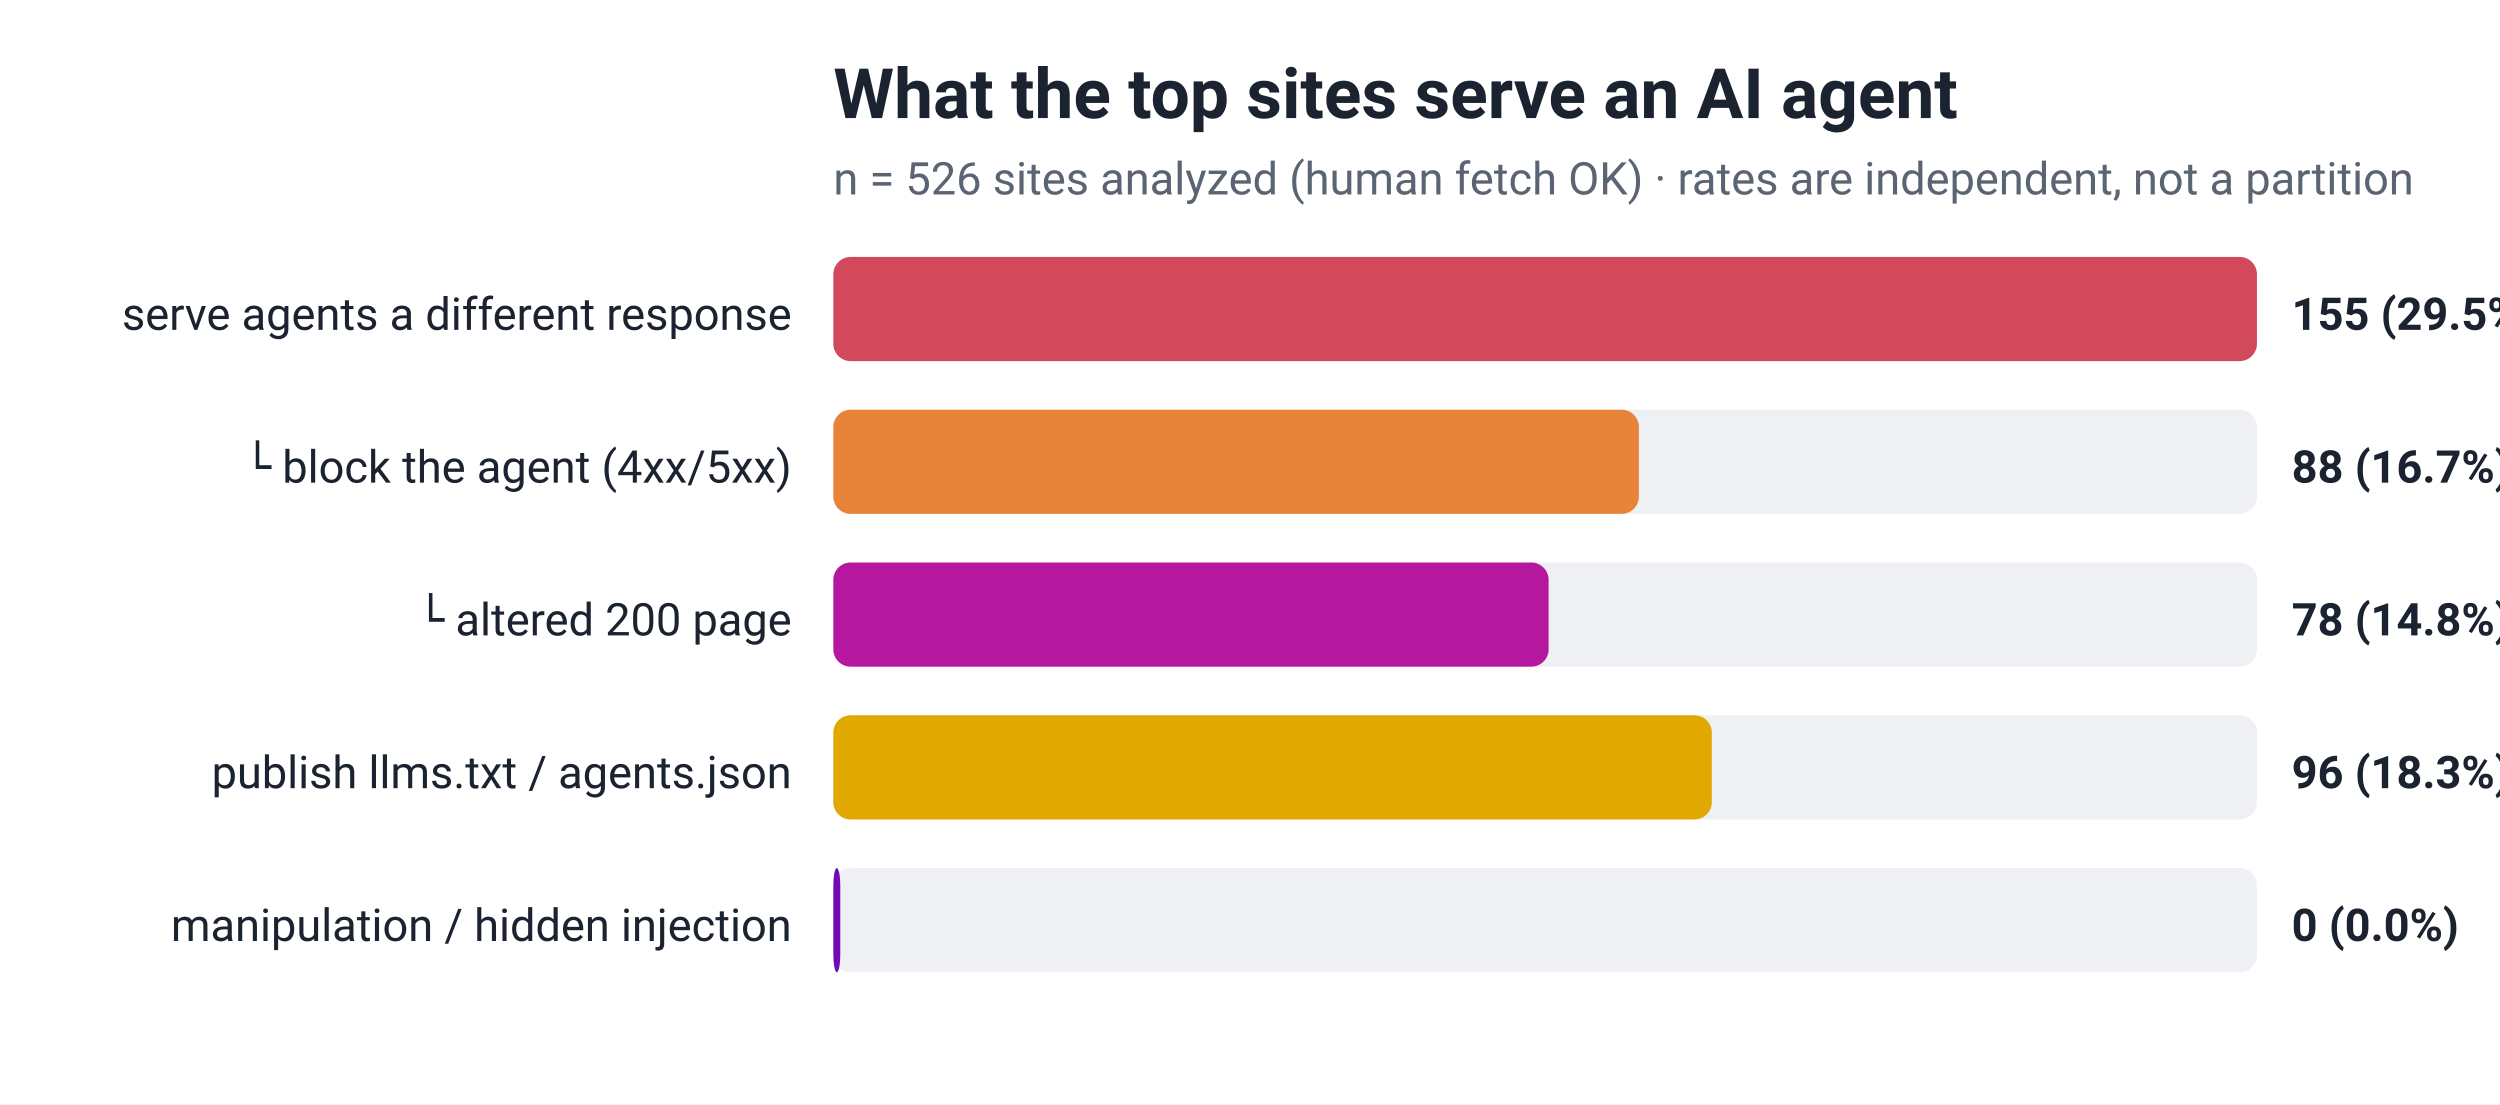
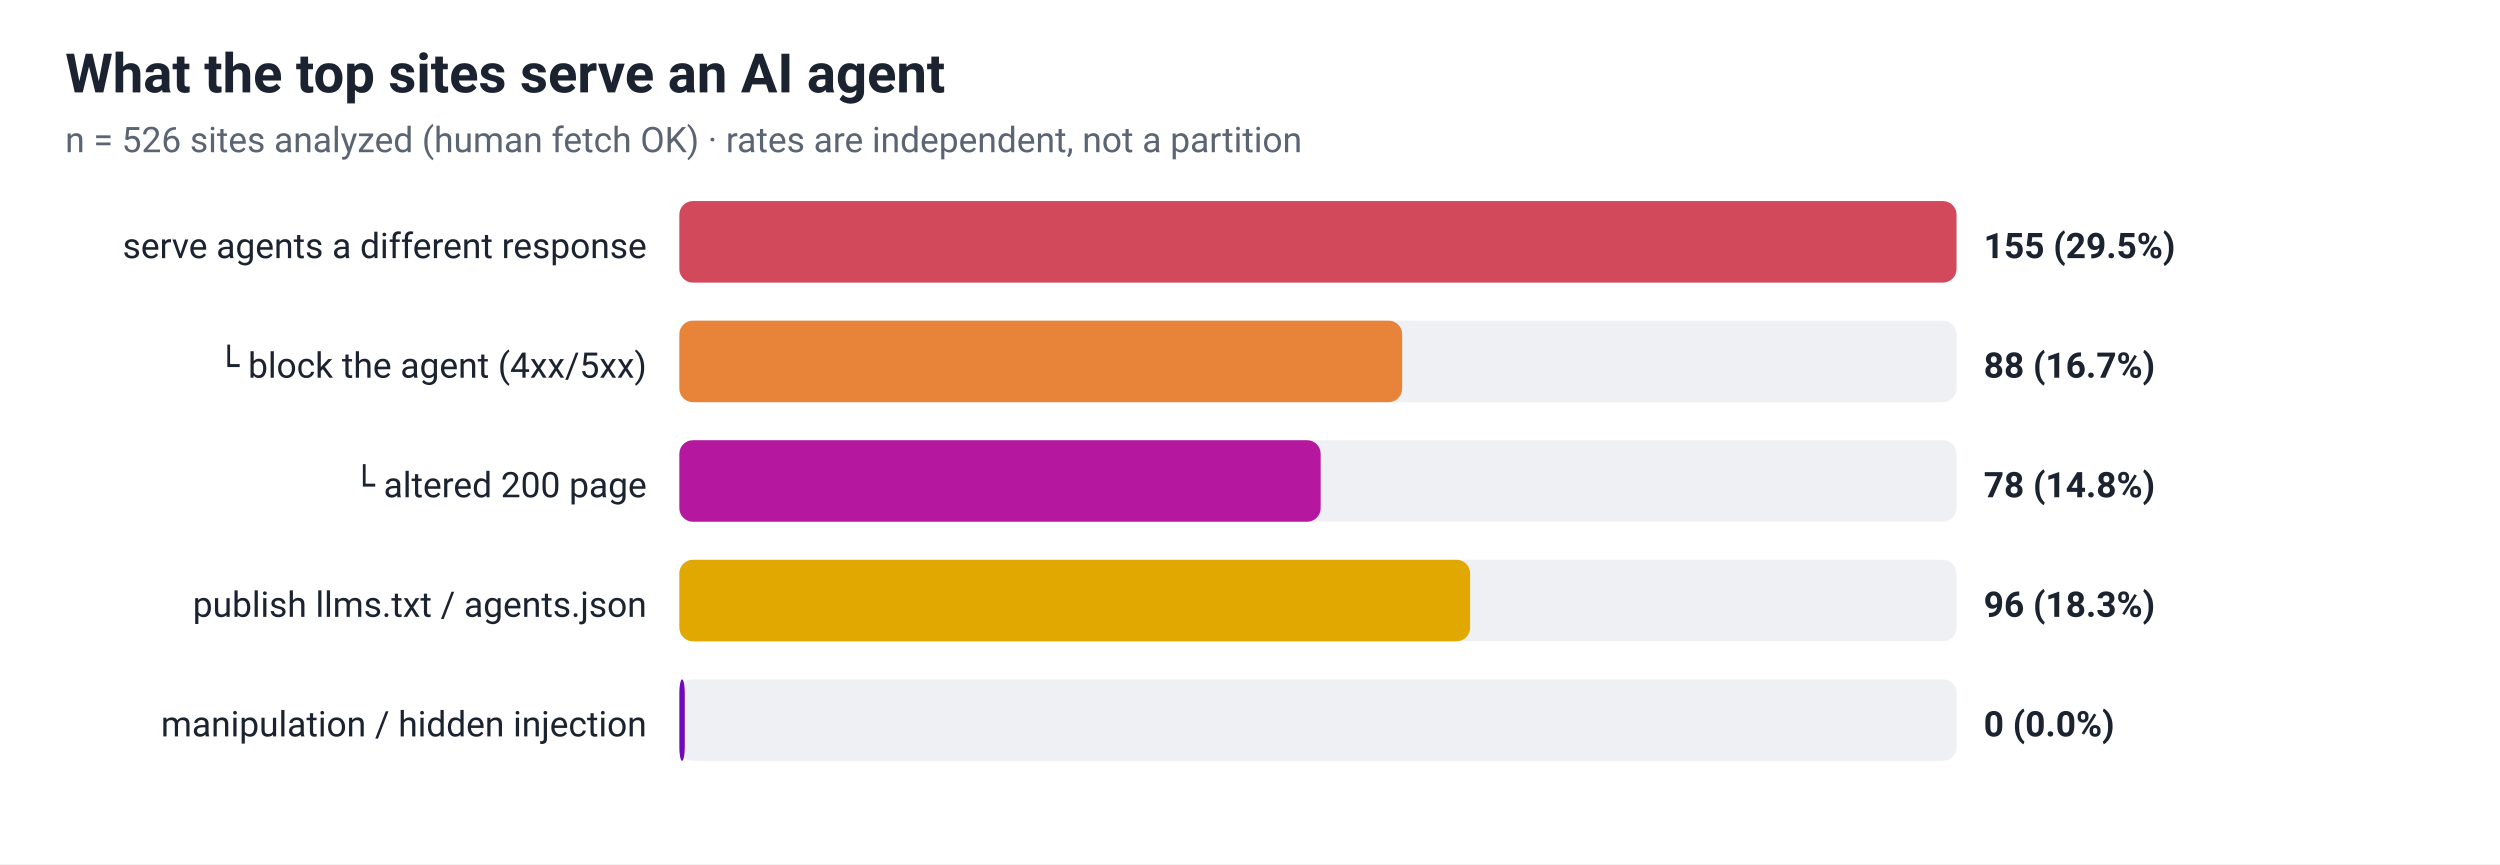
- <svg xmlns="http://www.w3.org/2000/svg" width="720" height="318" viewBox="0 0 720 318" font-family="-apple-system,Segoe UI,Roboto,sans-serif">
-   <rect width="720" height="318" fill="white" />
-   <text x="240" y="34" font-size="20" font-weight="700" fill="#1c2330">What the top sites serve an AI agent</text>
-   <text x="240" y="56" font-size="13" fill="#5b6472">n = 526 sites analyzed (human fetch OK) · rates are independent, not a partition</text>
-   <text x="228" y="95" text-anchor="end" font-size="13" fill="#1c2330">serve agents a different response</text>
-   <rect x="240" y="74" width="410" height="30" rx="5" fill="#eef0f3" />
-   <rect x="240" y="74" width="410" height="30" rx="5" fill="#d1495b" />
-   <text x="660" y="95" font-size="13" font-weight="600" fill="#1c2330">155  (29.5%)</text>
-   <text x="228" y="139" text-anchor="end" font-size="13" fill="#1c2330">  └ block the agent (4xx/5xx)</text>
-   <rect x="240" y="118" width="410" height="30" rx="5" fill="#eef0f3" />
-   <rect x="240" y="118" width="232" height="30" rx="5" fill="#e8833a" />
-   <text x="660" y="139" font-size="13" font-weight="600" fill="#1c2330">88  (16.7%)</text>
-   <text x="228" y="183" text-anchor="end" font-size="13" fill="#1c2330">  └ altered 200 page</text>
-   <rect x="240" y="162" width="410" height="30" rx="5" fill="#eef0f3" />
-   <rect x="240" y="162" width="206" height="30" rx="5" fill="#b5179e" />
-   <text x="660" y="183" font-size="13" font-weight="600" fill="#1c2330">78  (14.8%)</text>
-   <text x="228" y="227" text-anchor="end" font-size="13" fill="#1c2330">publish llms.txt / agents.json</text>
-   <rect x="240" y="206" width="410" height="30" rx="5" fill="#eef0f3" />
-   <rect x="240" y="206" width="253" height="30" rx="5" fill="#e0a800" />
-   <text x="660" y="227" font-size="13" font-weight="600" fill="#1c2330">96  (18.3%)</text>
-   <text x="228" y="271" text-anchor="end" font-size="13" fill="#1c2330">manipulation / hidden injection</text>
-   <rect x="240" y="250" width="410" height="30" rx="5" fill="#eef0f3" />
-   <rect x="240" y="250" width="2" height="30" rx="5" fill="#7209b7" />
-   <text x="660" y="271" font-size="13" font-weight="600" fill="#1c2330">0  (0.0%)</text>
+ <svg xmlns="http://www.w3.org/2000/svg" width="920" height="318" viewBox="0 0 920 318" font-family="-apple-system,Segoe UI,Roboto,sans-serif">
+   <rect width="920" height="318" fill="white" />
+   <text x="24" y="34" font-size="20" font-weight="700" fill="#1c2330">What the top sites serve an AI agent</text>
+   <text x="24" y="56" font-size="13" fill="#5b6472">n = 526 sites analyzed (human fetch OK) · rates are independent, not a partition</text>
+   <text x="238" y="95" text-anchor="end" font-size="13" fill="#1c2330">serve agents a different response</text>
+   <rect x="250" y="74" width="470" height="30" rx="5" fill="#eef0f3" />
+   <rect x="250" y="74" width="470" height="30" rx="5" fill="#d1495b" />
+   <text x="730" y="95" font-size="13" font-weight="600" fill="#1c2330">155  (29.5%)</text>
+   <text x="238" y="139" text-anchor="end" font-size="13" fill="#1c2330">  └ block the agent (4xx/5xx)</text>
+   <rect x="250" y="118" width="470" height="30" rx="5" fill="#eef0f3" />
+   <rect x="250" y="118" width="266" height="30" rx="5" fill="#e8833a" />
+   <text x="730" y="139" font-size="13" font-weight="600" fill="#1c2330">88  (16.7%)</text>
+   <text x="238" y="183" text-anchor="end" font-size="13" fill="#1c2330">  └ altered 200 page</text>
+   <rect x="250" y="162" width="470" height="30" rx="5" fill="#eef0f3" />
+   <rect x="250" y="162" width="236" height="30" rx="5" fill="#b5179e" />
+   <text x="730" y="183" font-size="13" font-weight="600" fill="#1c2330">78  (14.8%)</text>
+   <text x="238" y="227" text-anchor="end" font-size="13" fill="#1c2330">publish llms.txt / agents.json</text>
+   <rect x="250" y="206" width="470" height="30" rx="5" fill="#eef0f3" />
+   <rect x="250" y="206" width="291" height="30" rx="5" fill="#e0a800" />
+   <text x="730" y="227" font-size="13" font-weight="600" fill="#1c2330">96  (18.3%)</text>
+   <text x="238" y="271" text-anchor="end" font-size="13" fill="#1c2330">manipulation / hidden injection</text>
+   <rect x="250" y="250" width="470" height="30" rx="5" fill="#eef0f3" />
+   <rect x="250" y="250" width="2" height="30" rx="5" fill="#7209b7" />
+   <text x="730" y="271" font-size="13" font-weight="600" fill="#1c2330">0  (0.0%)</text>
</svg>
